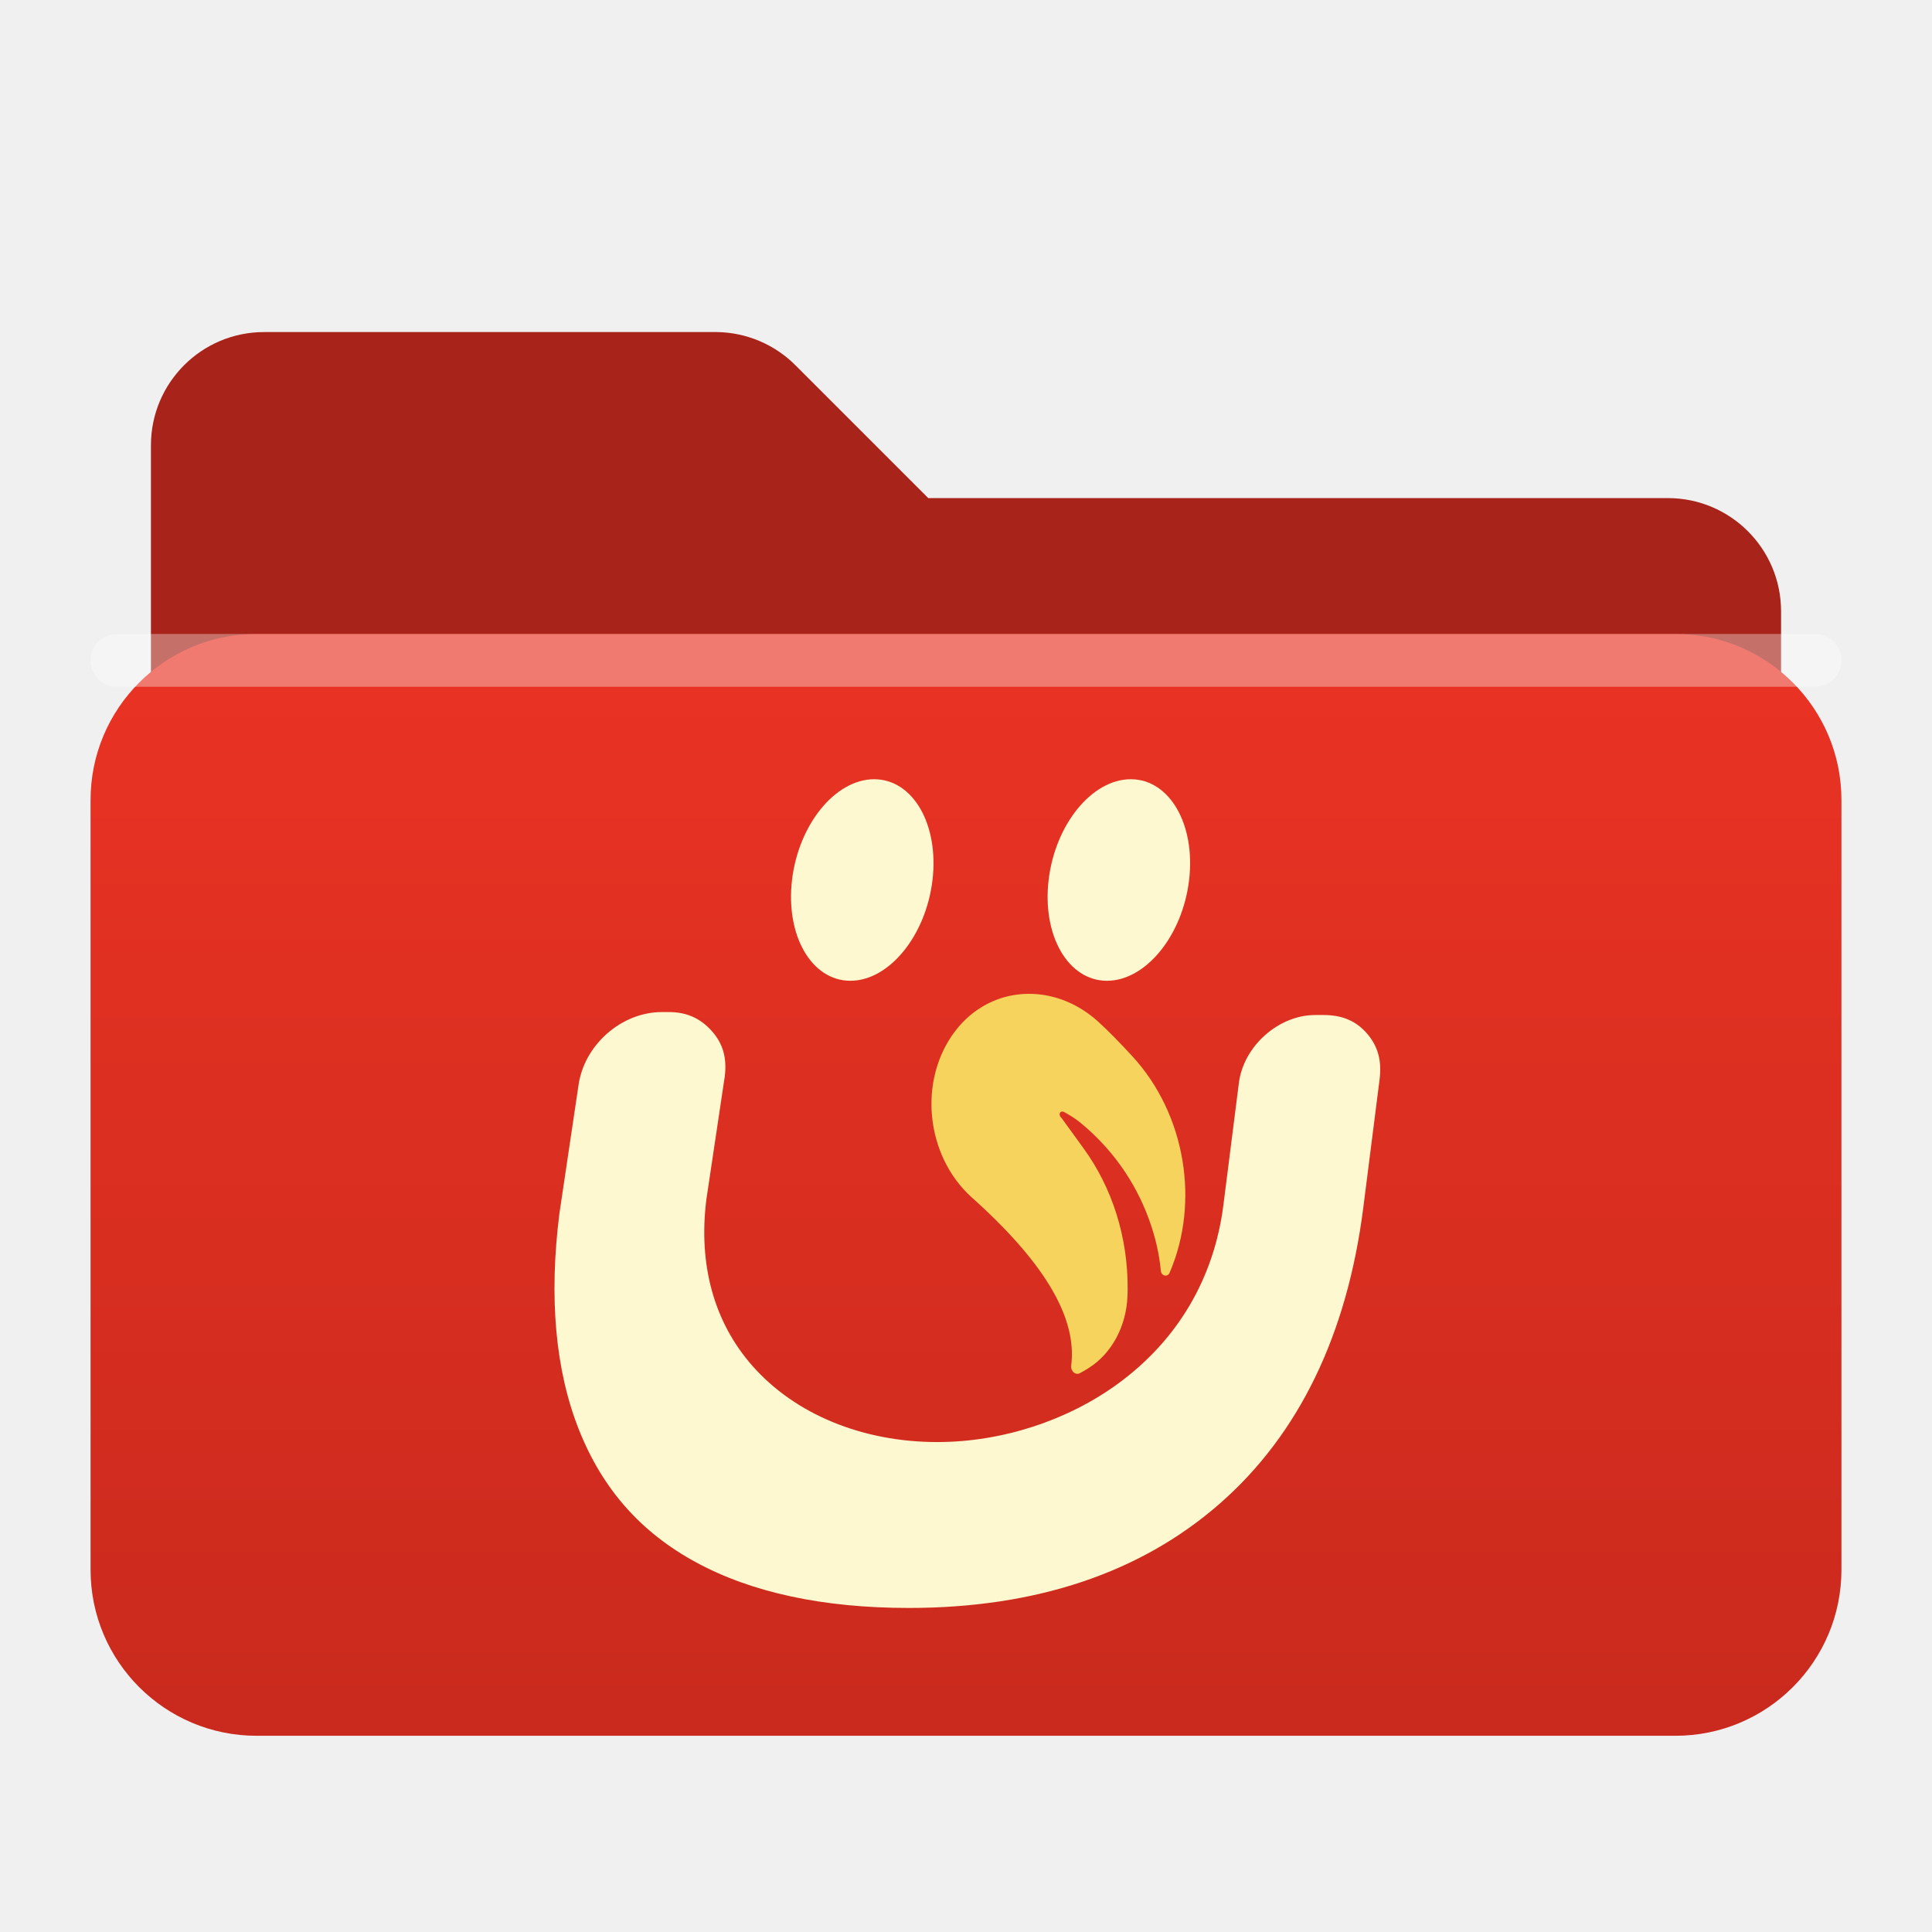
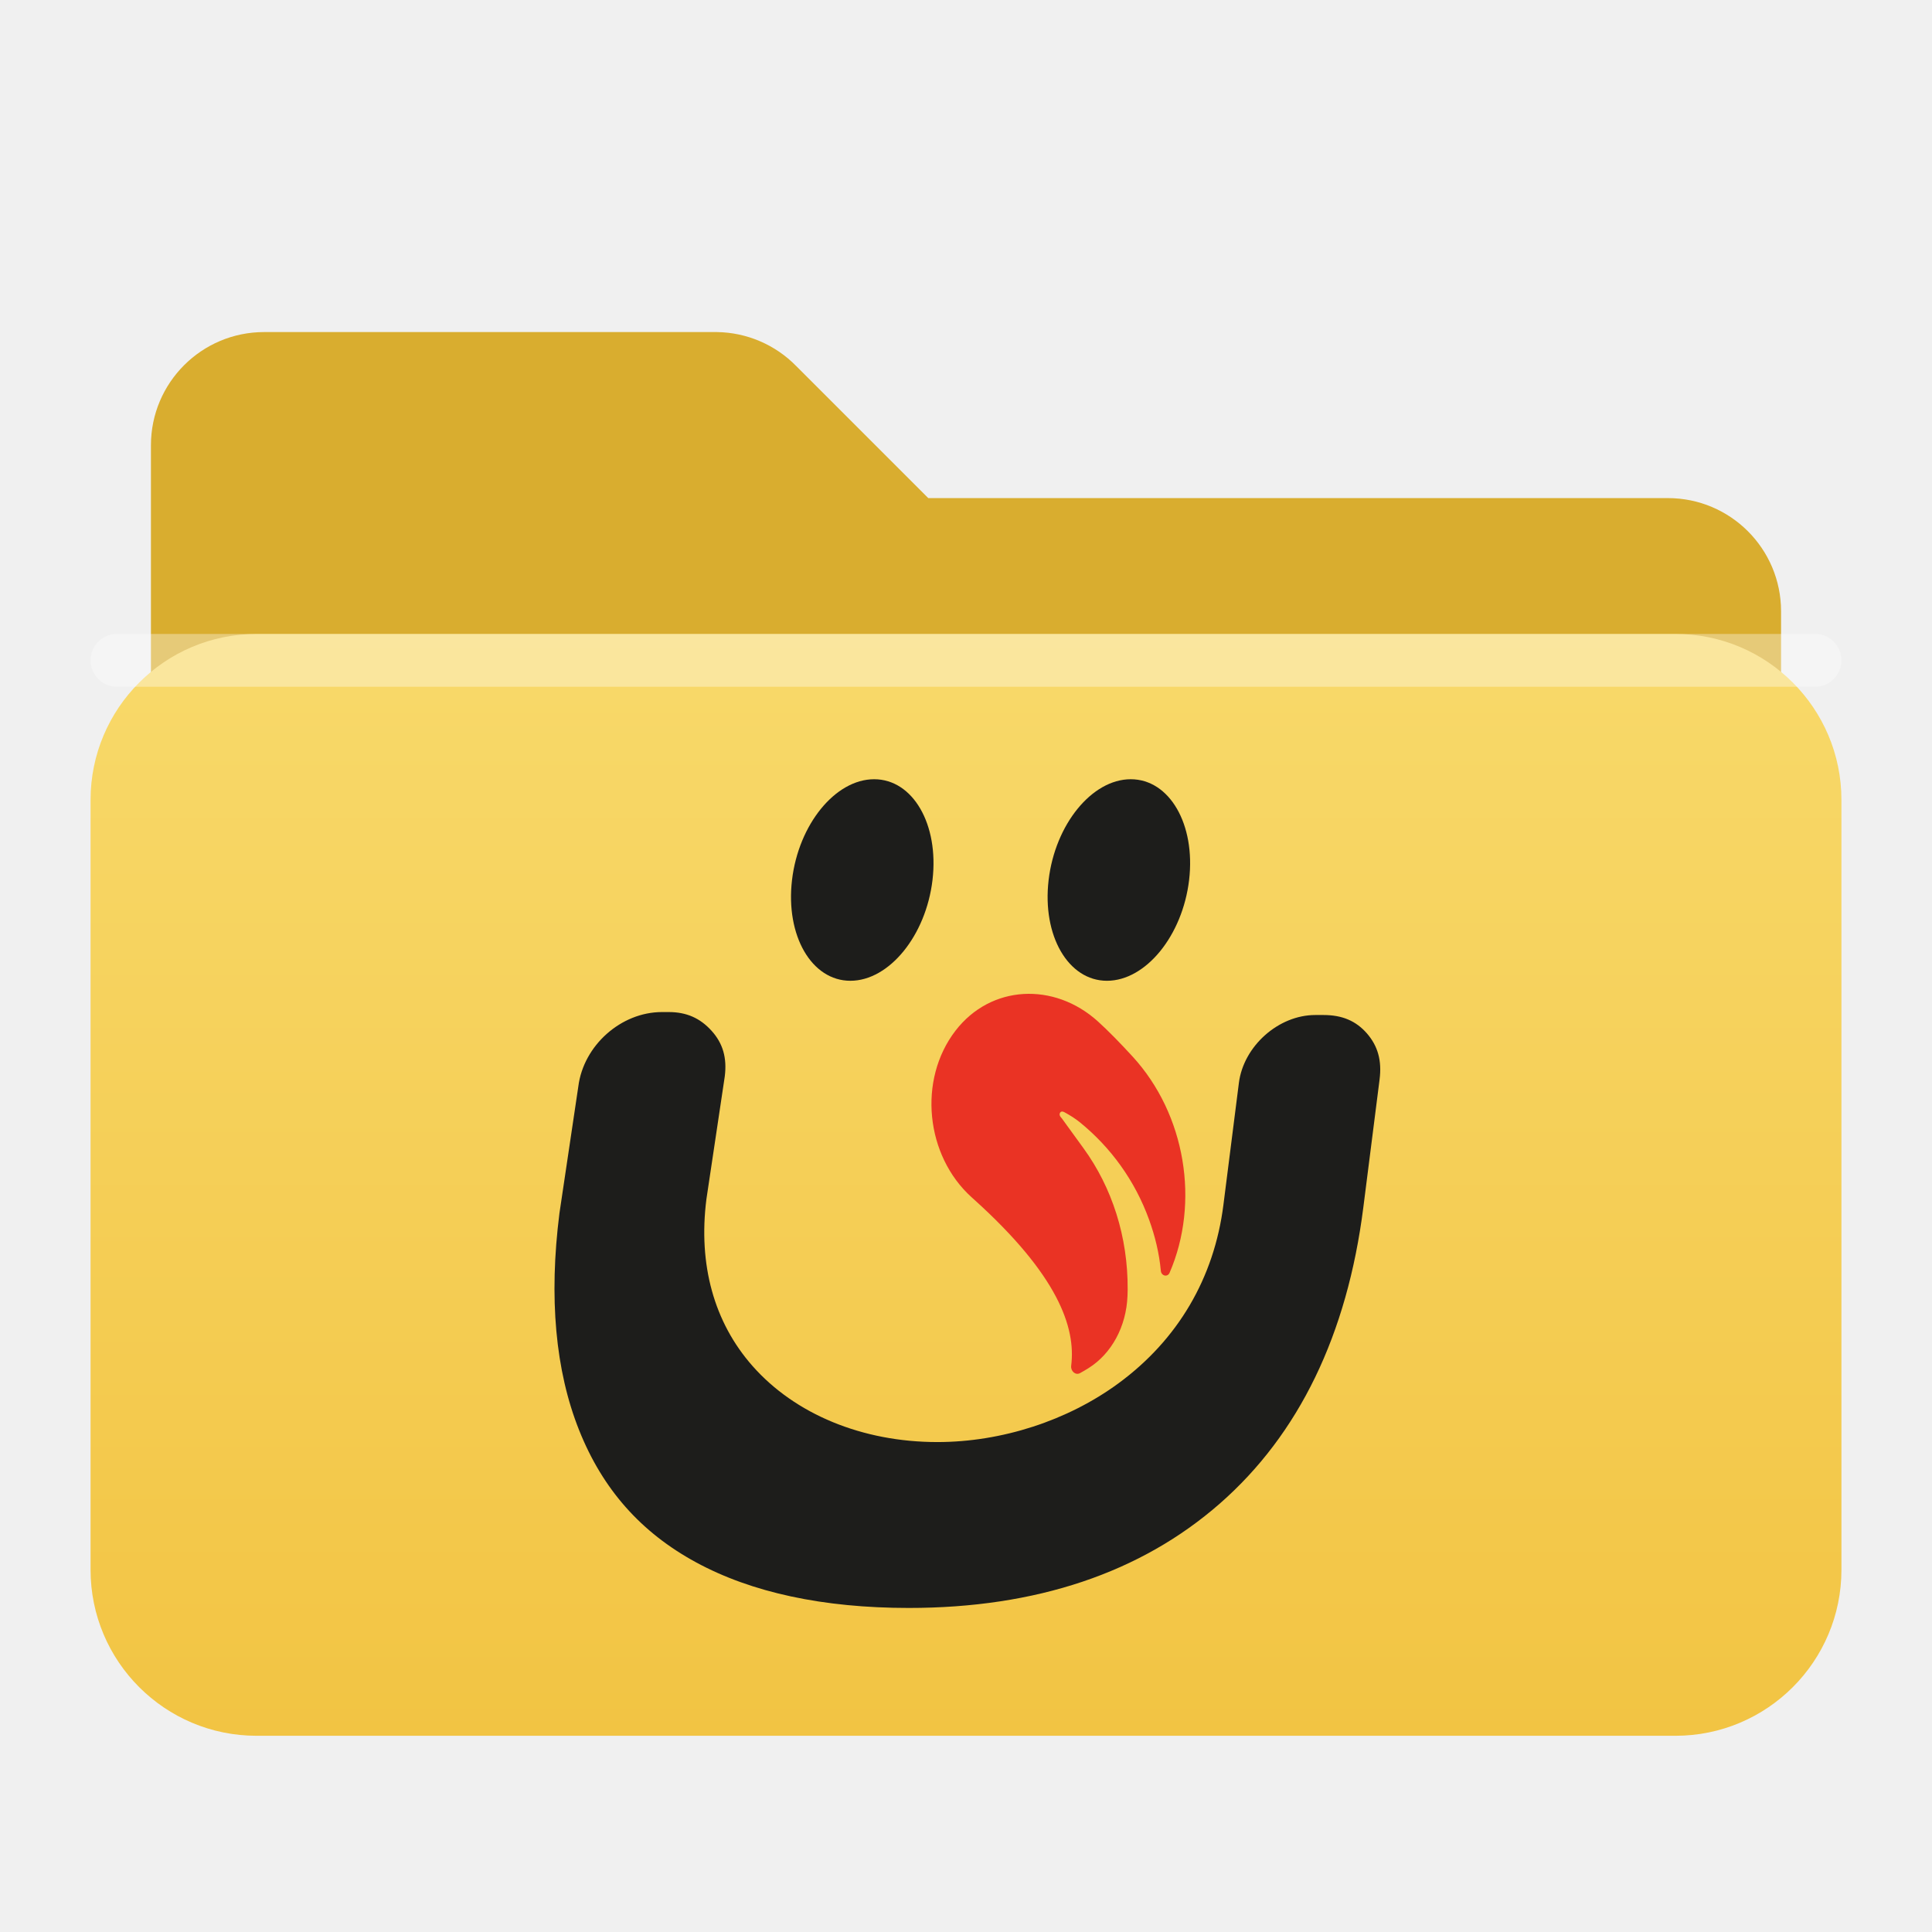
<svg xmlns="http://www.w3.org/2000/svg" viewBox="0 0 512 512">
  <defs>
    <linearGradient id="fg" x1="0" y1="0" x2="0" y2="1">
-       <stop offset="0" stop-color="#ea3324" />
-       <stop offset="1" stop-color="#c92a1d" />
+       <stop offset="0" stop-color="#f8d96a" />
+       <stop offset="1" stop-color="#f2c443" />
    </linearGradient>
  </defs>
-   <path fill="#a8231a" d="M40 118a30 30 0 0 1 30-30h120a30 30 0 0 1 21 9l35 35h196a30 30 0 0 1 30 30v40H40z" />
+   <path fill="#d9ad2f" d="M40 118a30 30 0 0 1 30-30h120a30 30 0 0 1 21 9l35 35h196a30 30 0 0 1 30 30v40H40z" />
  <rect x="24" y="168" width="464" height="292" rx="44" fill="url(#fg)" />
  <rect x="24" y="168" width="464" height="14" rx="7" fill="#ffffff" opacity=".35" />
  <g transform="matrix(0.9 0 0 0.9 -576.95 -300.05)">
-     <path fill="#fdf8cf" d="M 835.977 631.395 C 823.926 631.395 812.879 641.219 811.348 653.293 L 805.789 690.625 C 802.637 715.492 804.582 736.984 811.582 754.516 C 818.504 771.875 829.754 784.598 845.969 793.406 C 862.391 802.336 883.484 806.859 908.664 806.859 C 946.141 806.859 976.953 796.516 1000.246 776.117 C 1023.523 755.734 1037.742 726.395 1042.496 688.914 L 1047.281 651.238 C 1047.98 645.715 1046.793 641.406 1043.551 637.68 C 1040.32 633.988 1036.262 632.266 1030.777 632.266 L 1028.332 632.266 C 1017.523 632.266 1007.23 641.418 1005.855 652.254 L 1001.293 688.207 C 998.559 709.73 987.871 727.891 970.383 740.727 C 955.418 751.711 935.988 758.012 917.07 758.012 C 895.023 758.012 875.172 749.836 862.613 735.582 C 851.301 722.742 846.617 705.77 849.062 686.496 L 854.465 650.367 C 855.16 644.887 853.926 640.609 850.574 636.902 C 847.176 633.148 843.164 631.395 837.961 631.395 Z M 835.977 631.395 " />
-     <path fill="#fdf8cf" d="M 915.637 592.512 C 913.699 608.898 902.875 622.184 891.449 622.184 C 880.027 622.184 872.336 608.898 874.27 592.512 C 876.203 576.125 887.031 562.84 898.453 562.84 C 909.879 562.84 917.57 576.125 915.637 592.512 " />
-     <path fill="#fdf8cf" d="M 991.195 592.512 C 989.258 608.898 978.43 622.184 967.008 622.184 C 955.586 622.184 947.895 608.898 949.828 592.512 C 951.762 576.125 962.59 562.84 974.012 562.84 C 985.438 562.84 993.129 576.125 991.195 592.512 " />
-     <path fill="#f6d35c" d="M 964.301 634.117 C 967.379 636.895 970.984 640.598 974.531 644.469 C 990.207 661.543 994.383 687.516 985.445 708.172 C 984.852 709.535 983.012 709.121 982.871 707.582 C 982.395 702.422 981.172 697.395 979.426 692.57 C 975.227 680.961 968.086 671.227 959.078 663.895 C 957.691 662.766 956.195 661.824 954.66 660.996 C 954.66 660.996 953.645 660.266 953.191 661.055 C 952.738 661.84 953.648 662.605 953.648 662.605 L 960.141 671.555 C 968.488 683.059 973.199 697.535 973.102 713.09 C 973.098 713.695 973.09 714.277 973.059 714.836 L 973.051 715 C 972.707 723.945 968.406 731.961 961.566 736.25 C 960.734 736.773 959.895 737.266 959.051 737.723 C 957.773 738.418 956.273 737.156 956.473 735.531 C 957.898 724.191 952.5 708.789 927.844 686.559 L 927.164 685.945 C 913.574 673.691 911.277 651.352 922.395 636.895 C 932.82 623.352 951.43 622.512 964.301 634.117 " />
+     <path fill="#1d1d1b" d="M 835.977 631.395 C 823.926 631.395 812.879 641.219 811.348 653.293 L 805.789 690.625 C 802.637 715.492 804.582 736.984 811.582 754.516 C 818.504 771.875 829.754 784.598 845.969 793.406 C 862.391 802.336 883.484 806.859 908.664 806.859 C 946.141 806.859 976.953 796.516 1000.246 776.117 C 1023.523 755.734 1037.742 726.395 1042.496 688.914 L 1047.281 651.238 C 1047.98 645.715 1046.793 641.406 1043.551 637.68 C 1040.32 633.988 1036.262 632.266 1030.777 632.266 L 1028.332 632.266 C 1017.523 632.266 1007.23 641.418 1005.855 652.254 L 1001.293 688.207 C 998.559 709.73 987.871 727.891 970.383 740.727 C 955.418 751.711 935.988 758.012 917.07 758.012 C 895.023 758.012 875.172 749.836 862.613 735.582 C 851.301 722.742 846.617 705.77 849.062 686.496 L 854.465 650.367 C 855.16 644.887 853.926 640.609 850.574 636.902 C 847.176 633.148 843.164 631.395 837.961 631.395 Z M 835.977 631.395 " />
+     <path fill="#1d1d1b" d="M 915.637 592.512 C 913.699 608.898 902.875 622.184 891.449 622.184 C 880.027 622.184 872.336 608.898 874.27 592.512 C 876.203 576.125 887.031 562.84 898.453 562.84 C 909.879 562.84 917.57 576.125 915.637 592.512 " />
+     <path fill="#1d1d1b" d="M 991.195 592.512 C 989.258 608.898 978.43 622.184 967.008 622.184 C 955.586 622.184 947.895 608.898 949.828 592.512 C 951.762 576.125 962.59 562.84 974.012 562.84 C 985.438 562.84 993.129 576.125 991.195 592.512 " />
+     <path fill="#ea3324" d="M 964.301 634.117 C 967.379 636.895 970.984 640.598 974.531 644.469 C 990.207 661.543 994.383 687.516 985.445 708.172 C 984.852 709.535 983.012 709.121 982.871 707.582 C 982.395 702.422 981.172 697.395 979.426 692.57 C 975.227 680.961 968.086 671.227 959.078 663.895 C 957.691 662.766 956.195 661.824 954.66 660.996 C 954.66 660.996 953.645 660.266 953.191 661.055 C 952.738 661.84 953.648 662.605 953.648 662.605 L 960.141 671.555 C 968.488 683.059 973.199 697.535 973.102 713.09 C 973.098 713.695 973.09 714.277 973.059 714.836 L 973.051 715 C 972.707 723.945 968.406 731.961 961.566 736.25 C 960.734 736.773 959.895 737.266 959.051 737.723 C 957.773 738.418 956.273 737.156 956.473 735.531 C 957.898 724.191 952.5 708.789 927.844 686.559 L 927.164 685.945 C 913.574 673.691 911.277 651.352 922.395 636.895 C 932.82 623.352 951.43 622.512 964.301 634.117 " />
  </g>
</svg>
